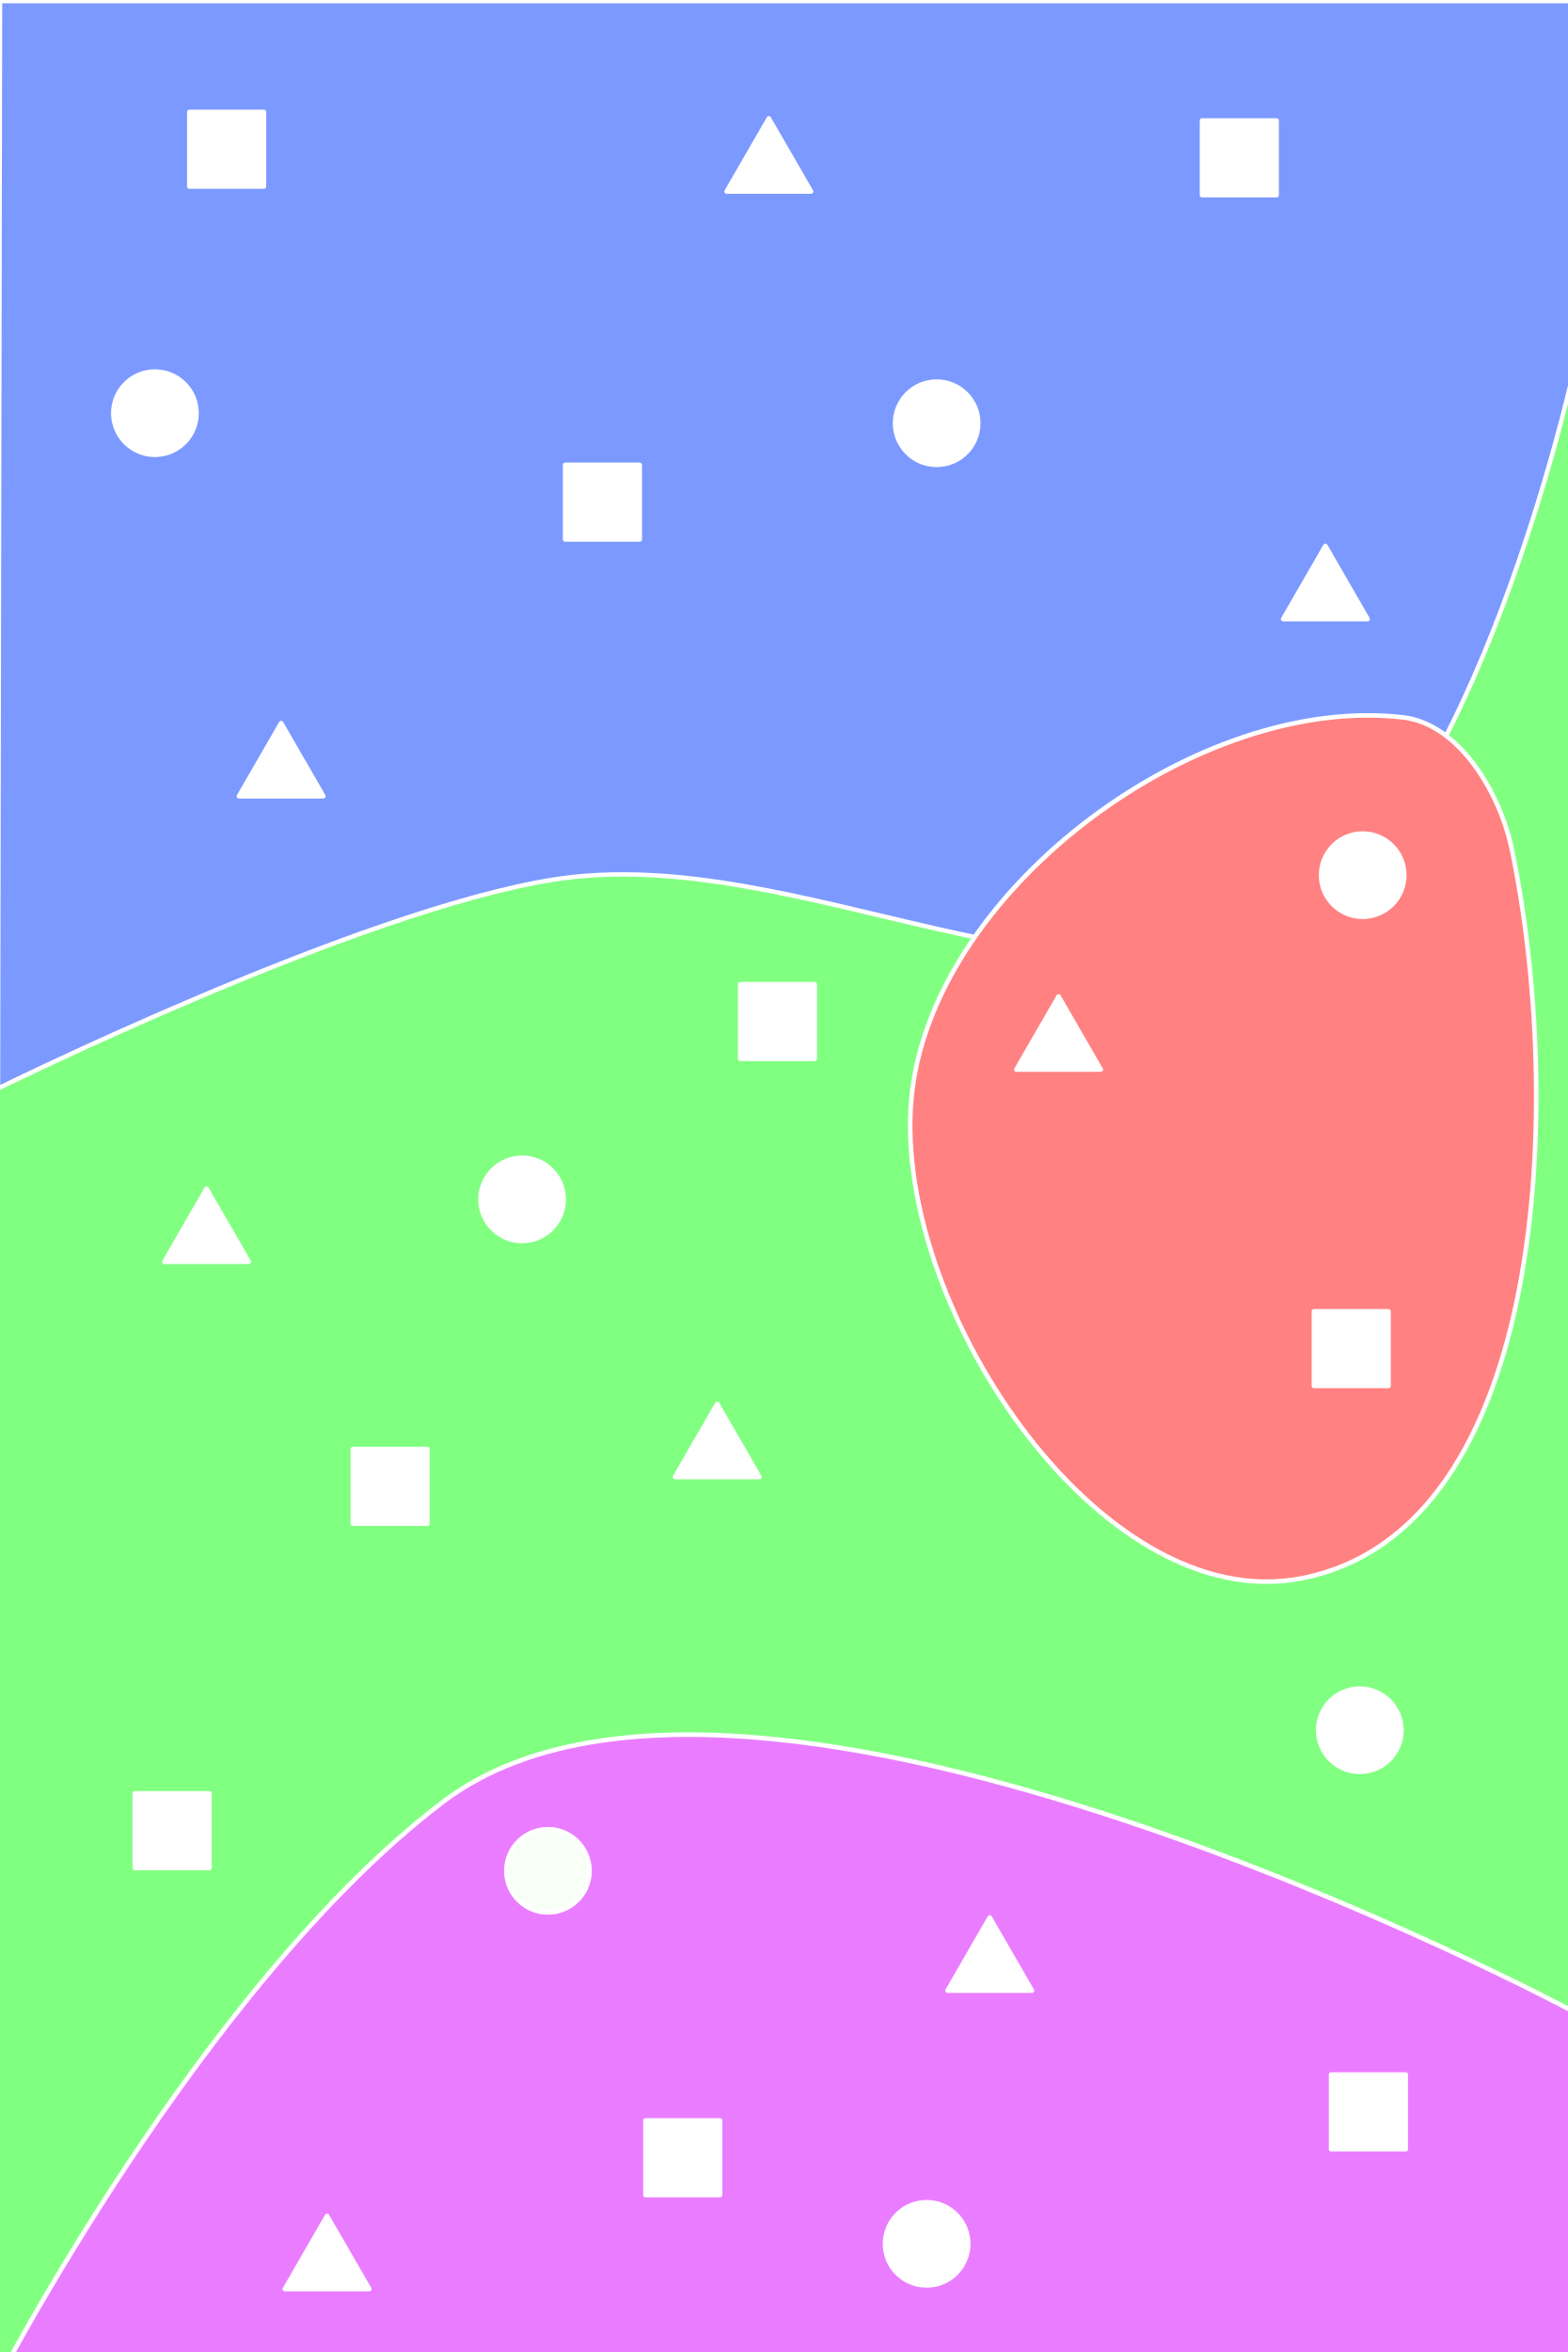
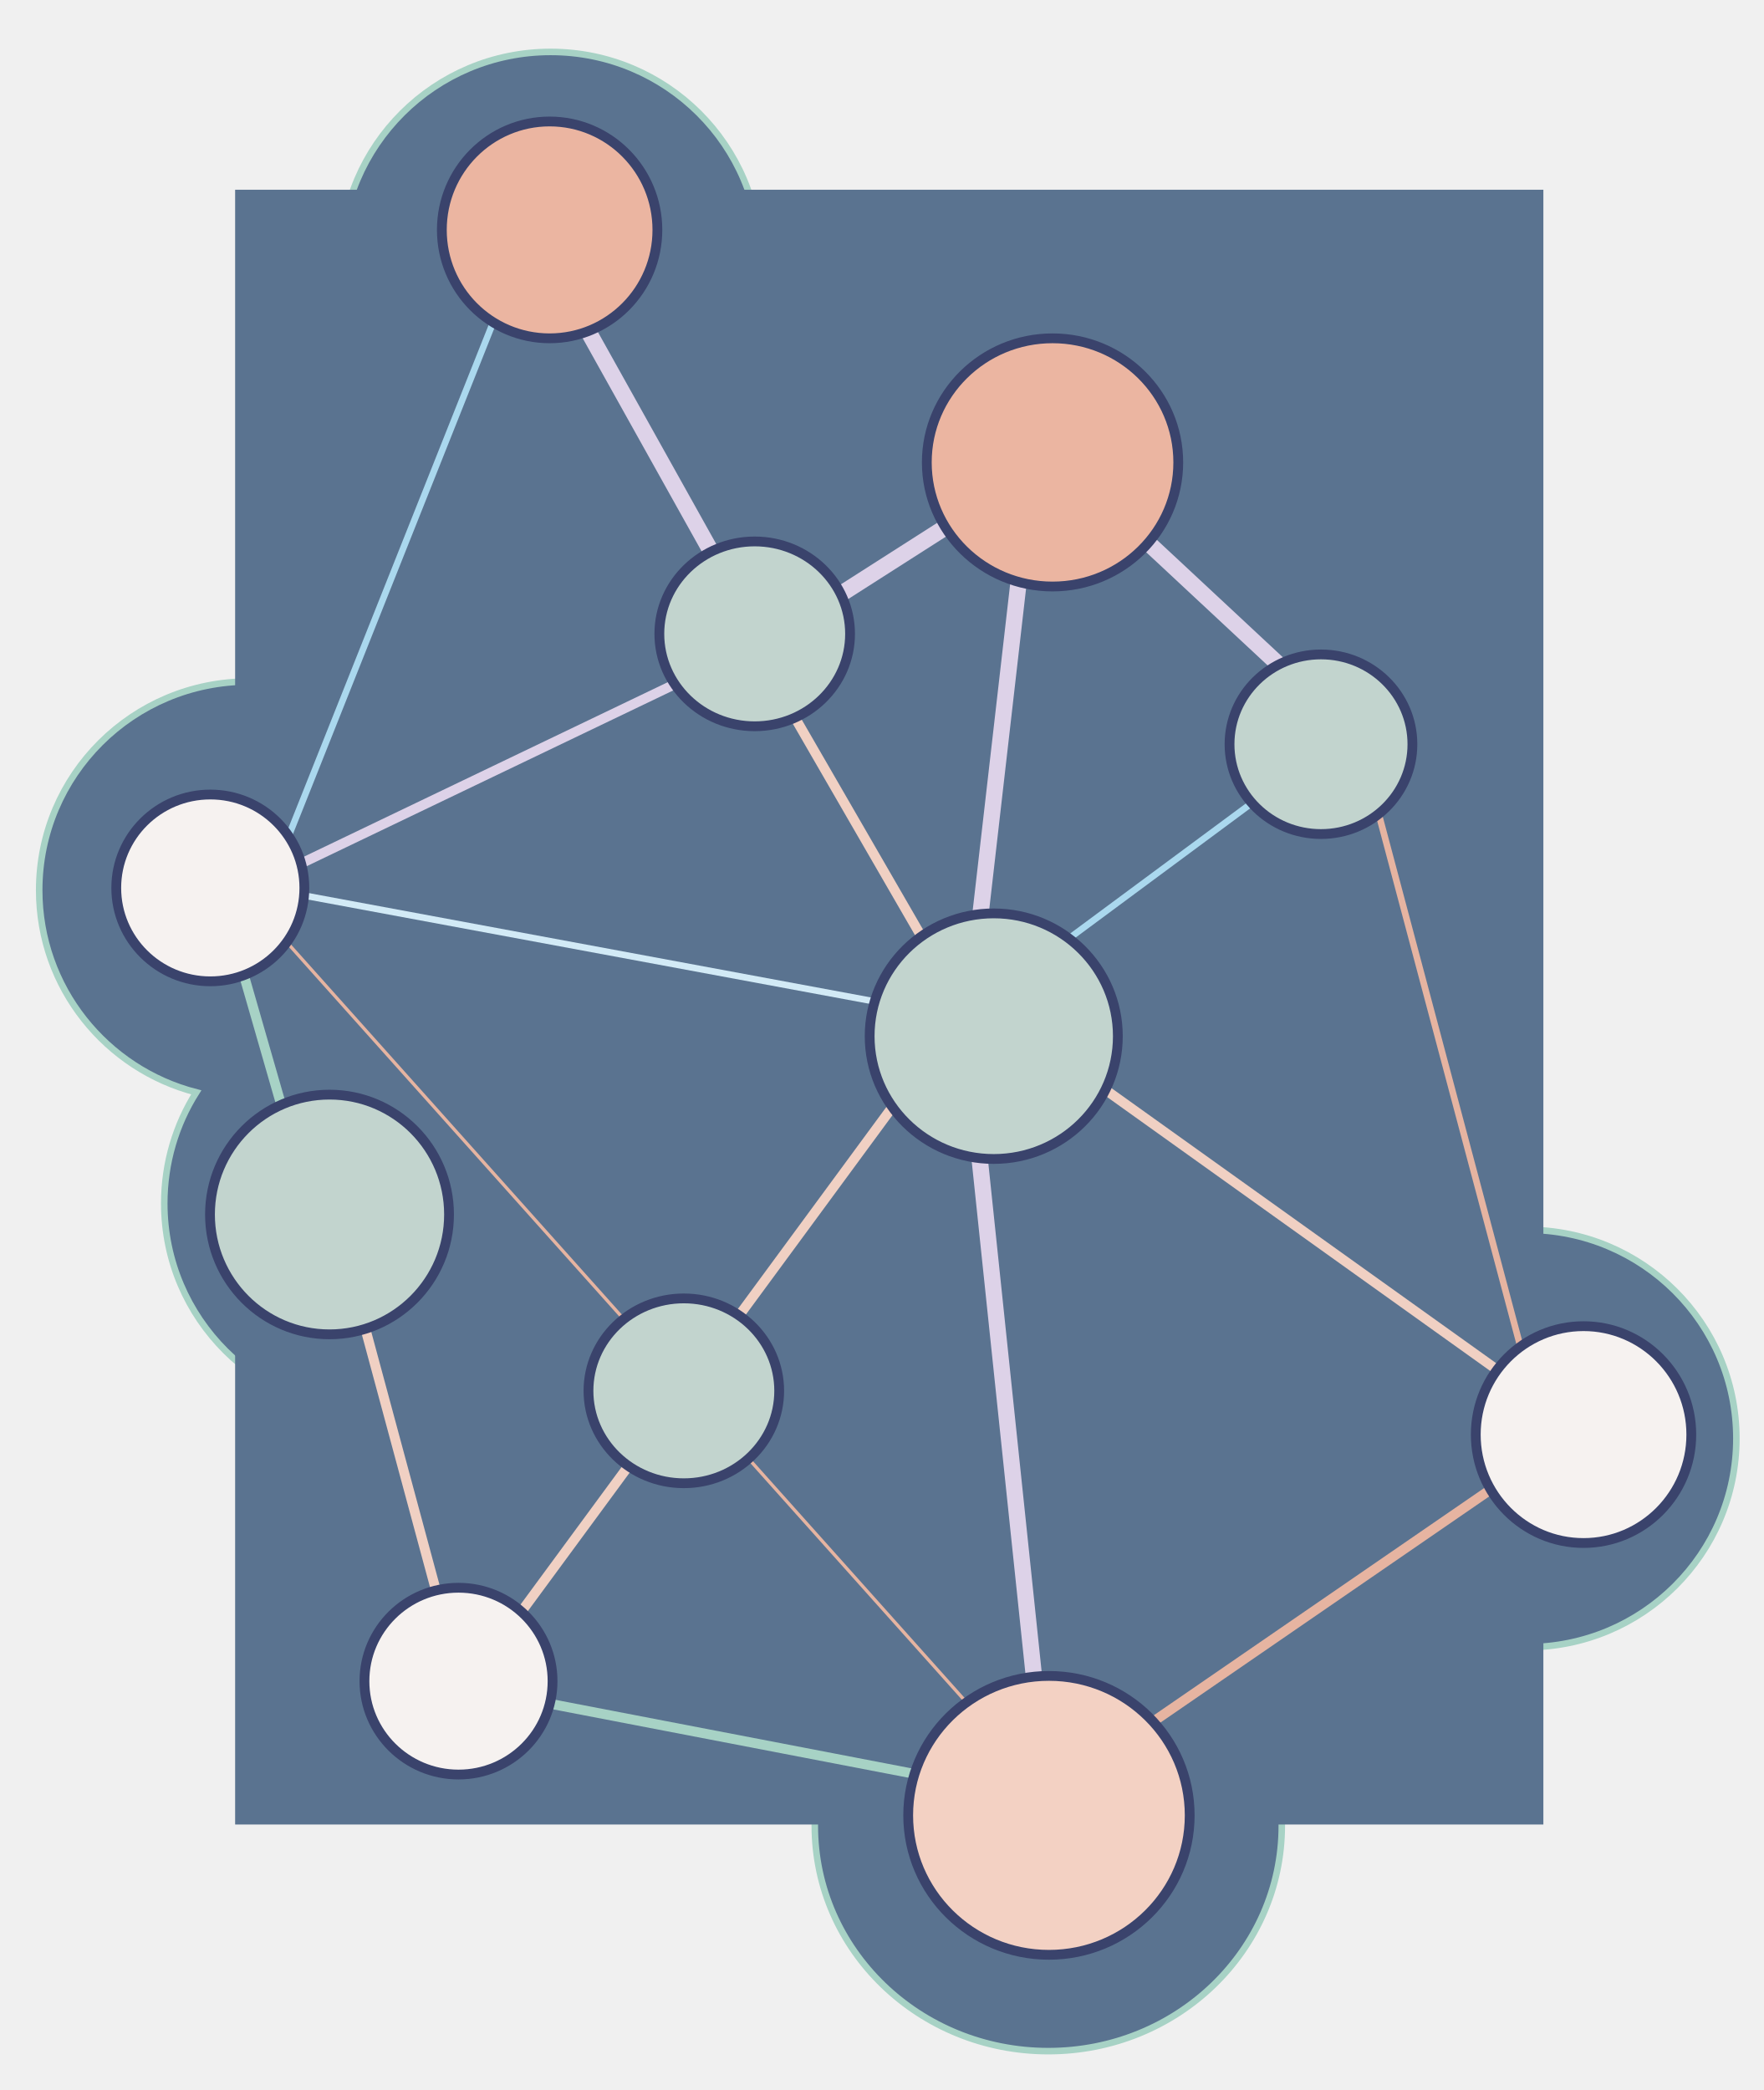
- <svg xmlns="http://www.w3.org/2000/svg" width="100px" height="150px" viewBox="0 0 100 150" version="1.1" id="SVGRoot">
-   <defs id="defs833" />
-   <g style="display:inline;opacity:1" id="layer2">
-     <rect y="0.068" x="-0.363" height="152.182" width="100.719" id="rect1413" style="display:inline;fill:#81ff81;fill-opacity:1;stroke:#ffffff;stroke-width:0.289;stroke-linecap:round;stroke-linejoin:round;stroke-miterlimit:4;stroke-dasharray:none;stroke-opacity:1" />
-   </g>
-   <g style="display:inline" id="layer1">
-     <path d="M 35.325,56.094 C 22.855,58.065 -0.129,69.422 -0.129,69.422 L -4.3051469e-7,0.065 100.542,0.065 100.283,24.068 c 0,0 -6.188,27.776 -17.21,34.226 C 69.322,66.34 51.063,53.606 35.325,56.094 Z" style="fill:#7c99ff;fill-opacity:1;stroke:#ffffff;stroke-width:0.283;stroke-linecap:round;stroke-linejoin:round;stroke-opacity:1" id="rect1410" />
-   </g>
-   <g id="layer3">
-     <path d="m 89.485,45.749 c 3.615,0.418 6.212,4.855 6.954,8.418 3.286,15.782 2.449,43.319 -13.359,46.481 C 70.058,103.252 56.563,82.718 58.193,69.538 59.8,56.535 76.469,44.243 89.485,45.749 Z" style="display:inline;fill:#ff8181;fill-opacity:1;stroke:#ffffff;stroke-width:0.291;stroke-linecap:round;stroke-linejoin:round;stroke-miterlimit:4;stroke-dasharray:none;stroke-opacity:1" id="rect1417" />
-     <path d="m 100.356,128.277 c 0,0 -52.629,-28.133 -72.1,-13.359 -15.369,11.662 -28.619,37.331 -28.619,37.331 H 100.356 Z" style="fill:#ea7dff;fill-opacity:1;stroke:#ffffff;stroke-width:0.291;stroke-linecap:round;stroke-linejoin:round;stroke-miterlimit:4;stroke-dasharray:none;stroke-opacity:1" id="rect1422" />
-   </g>
-   <g style="display:inline" id="layer4">
-     <rect y="7.137" x="12.078" height="4.758" width="4.758" id="rect1514" style="fill:#ffffff;fill-opacity:1;stroke:#ffffff;stroke-width:0.291;stroke-linecap:round;stroke-linejoin:round;stroke-miterlimit:4;stroke-dasharray:none;stroke-opacity:1" />
-     <rect style="fill:#ffffff;fill-opacity:1;stroke:#ffffff;stroke-width:0.291;stroke-linecap:round;stroke-linejoin:round;stroke-miterlimit:4;stroke-dasharray:none;stroke-opacity:1" id="rect1514-3" width="4.758" height="4.758" x="22.508" y="92.413" />
-     <rect style="fill:#ffffff;fill-opacity:1;stroke:#ffffff;stroke-width:0.291;stroke-linecap:round;stroke-linejoin:round;stroke-miterlimit:4;stroke-dasharray:none;stroke-opacity:1" id="rect1514-8" width="4.758" height="4.758" x="36.05" y="29.645" />
-     <rect style="fill:#ffffff;fill-opacity:1;stroke:#ffffff;stroke-width:0.291;stroke-linecap:round;stroke-linejoin:round;stroke-miterlimit:4;stroke-dasharray:none;stroke-opacity:1" id="rect1514-0" width="4.758" height="4.758" x="76.675" y="7.686" />
-     <rect style="fill:#ffffff;fill-opacity:1;stroke:#ffffff;stroke-width:0.291;stroke-linecap:round;stroke-linejoin:round;stroke-miterlimit:4;stroke-dasharray:none;stroke-opacity:1" id="rect1514-1" width="4.758" height="4.758" x="84.91" y="132.306" />
-     <rect style="fill:#ffffff;fill-opacity:1;stroke:#ffffff;stroke-width:0.291;stroke-linecap:round;stroke-linejoin:round;stroke-miterlimit:4;stroke-dasharray:none;stroke-opacity:1" id="rect1514-4" width="4.758" height="4.758" x="8.601" y="114.372" />
-     <rect style="fill:#ffffff;fill-opacity:1;stroke:#ffffff;stroke-width:0.291;stroke-linecap:round;stroke-linejoin:round;stroke-miterlimit:4;stroke-dasharray:none;stroke-opacity:1" id="rect1514-10" width="4.758" height="4.758" x="47.213" y="62.767" />
-     <circle r="2.653" cy="26.992" cx="59.748" id="path1561" style="fill:#ffffff;fill-opacity:1;stroke:#ffffff;stroke-width:0.291;stroke-linecap:round;stroke-linejoin:round;stroke-miterlimit:4;stroke-dasharray:none;stroke-opacity:1" />
-     <circle style="fill:#ffffff;fill-opacity:1;stroke:#ffffff;stroke-width:0.291;stroke-linecap:round;stroke-linejoin:round;stroke-miterlimit:4;stroke-dasharray:none;stroke-opacity:1" id="path1561-9" cx="9.882" cy="26.351" r="2.653" />
-     <circle style="fill:#ffffff;fill-opacity:1;stroke:#ffffff;stroke-width:0.291;stroke-linecap:round;stroke-linejoin:round;stroke-miterlimit:4;stroke-dasharray:none;stroke-opacity:1" id="path1561-8" cx="86.923" cy="55.814" r="2.653" />
-     <circle style="fill:#f7fff7;fill-opacity:1;stroke:#ffffff;stroke-width:0.291;stroke-linecap:round;stroke-linejoin:round;stroke-miterlimit:4;stroke-dasharray:none;stroke-opacity:1" id="path1561-6" cx="34.952" cy="119.313" r="2.653" />
-     <circle style="fill:#ffffff;fill-opacity:1;stroke:#ffffff;stroke-width:0.291;stroke-linecap:round;stroke-linejoin:round;stroke-miterlimit:4;stroke-dasharray:none;stroke-opacity:1" id="path1561-80" cx="59.108" cy="143.102" r="2.653" />
-     <path d="m 20.628,50.781 -5.388,0 2.694,-4.666 z" id="path1596" style="fill:#ffffff;fill-opacity:1;stroke:#ffffff;stroke-width:0.291;stroke-linecap:round;stroke-linejoin:round;stroke-miterlimit:4;stroke-dasharray:none;stroke-opacity:1" />
-     <path style="fill:#ffffff;fill-opacity:1;stroke:#ffffff;stroke-width:0.291;stroke-linecap:round;stroke-linejoin:round;stroke-miterlimit:4;stroke-dasharray:none;stroke-opacity:1" id="path1596-1" d="m 51.737,12.215 -5.388,0 2.694,-4.666 z" />
-     <path style="fill:#ffffff;fill-opacity:1;stroke:#ffffff;stroke-width:0.291;stroke-linecap:round;stroke-linejoin:round;stroke-miterlimit:4;stroke-dasharray:none;stroke-opacity:1" id="path1596-15" d="m 87.238,39.481 -5.388,0 2.694,-4.666 z" />
-     <path style="fill:#ffffff;fill-opacity:1;stroke:#ffffff;stroke-width:0.291;stroke-linecap:round;stroke-linejoin:round;stroke-miterlimit:4;stroke-dasharray:none;stroke-opacity:1" id="path1596-9" d="m 70.219,68.212 -5.388,0 2.694,-4.666 z" />
-     <path style="fill:#ffffff;fill-opacity:1;stroke:#ffffff;stroke-width:0.291;stroke-linecap:round;stroke-linejoin:round;stroke-miterlimit:4;stroke-dasharray:none;stroke-opacity:1" id="path1596-4" d="m 15.87,80.472 -5.388,0 2.694,-4.666 z" />
-     <path style="fill:#ffffff;fill-opacity:1;stroke:#ffffff;stroke-width:0.291;stroke-linecap:round;stroke-linejoin:round;stroke-miterlimit:4;stroke-dasharray:none;stroke-opacity:1" id="path1596-95" d="m 48.443,94.197 -5.388,0 2.694,-4.666 z" />
-     <rect y="83.629" x="83.812" height="4.758" width="4.758" id="rect1514-1-9" style="display:inline;fill:#ffffff;fill-opacity:1;stroke:#ffffff;stroke-width:0.291;stroke-linecap:round;stroke-linejoin:round;stroke-miterlimit:4;stroke-dasharray:none;stroke-opacity:1" />
-     <circle style="display:inline;fill:#ffffff;fill-opacity:1;stroke:#ffffff;stroke-width:0.291;stroke-linecap:round;stroke-linejoin:round;stroke-miterlimit:4;stroke-dasharray:none;stroke-opacity:1" id="path1561-1" cx="33.305" cy="76.492" r="2.653" />
-     <circle style="display:inline;fill:#ffffff;fill-opacity:1;stroke:#ffffff;stroke-width:0.291;stroke-linecap:round;stroke-linejoin:round;stroke-miterlimit:4;stroke-dasharray:none;stroke-opacity:1" id="path1561-4" cx="86.74" cy="110.346" r="2.653" />
-     <path d="m 23.556,145.985 -5.388,0 2.694,-4.666 z" id="path1596-95-5" style="display:inline;fill:#ffffff;fill-opacity:1;stroke:#ffffff;stroke-width:0.291;stroke-linecap:round;stroke-linejoin:round;stroke-miterlimit:4;stroke-dasharray:none;stroke-opacity:1" />
-     <path d="m 65.828,126.953 -5.388,0 2.694,-4.666 z" id="path1596-95-4" style="display:inline;fill:#ffffff;fill-opacity:1;stroke:#ffffff;stroke-width:0.291;stroke-linecap:round;stroke-linejoin:round;stroke-miterlimit:4;stroke-dasharray:none;stroke-opacity:1" />
-     <rect style="display:inline;fill:#ffffff;fill-opacity:1;stroke:#ffffff;stroke-width:0.291;stroke-linecap:round;stroke-linejoin:round;stroke-miterlimit:4;stroke-dasharray:none;stroke-opacity:1" id="rect1514-1-9-4" width="4.758" height="4.758" x="41.174" y="135.234" />
-   </g>
+ <svg xmlns="http://www.w3.org/2000/svg" version="1.1" id="Слой_1" x="0px" y="0px" viewBox="0 0 540 640" style="enable-background:new 0 0 540 640;" xml:space="preserve">
+   <style type="text/css">
+ 	.st0{fill:#5A7390;stroke:#A7D2C5;stroke-width:2;stroke-miterlimit:10;}
+ 	.st1{fill:#5A7390;}
+ 	.st2{fill:none;stroke:#DDD2E8;stroke-width:5;stroke-miterlimit:10;}
+ 	.st3{fill:none;stroke:#DDD2E8;stroke-width:3;stroke-miterlimit:10;}
+ 	.st4{fill:none;stroke:#F0D0C3;stroke-width:3;stroke-miterlimit:10;}
+ 	.st5{fill:none;stroke:#E6B4A1;stroke-width:2;stroke-miterlimit:10;}
+ 	.st6{fill:none;stroke:#E6B4A1;stroke-miterlimit:10;}
+ 	.st7{fill:none;stroke:#E6B4A1;stroke-width:3;stroke-miterlimit:10;}
+ 	.st8{fill:none;stroke:#AAD8EE;stroke-width:2;stroke-miterlimit:10;}
+ 	.st9{fill:none;stroke:#D2EAF6;stroke-width:2;stroke-miterlimit:10;}
+ 	.st10{fill:none;stroke:#A7D2C5;stroke-width:3;stroke-miterlimit:10;}
+ 	.st11{fill:#C2D4CE;stroke:#3A436C;stroke-width:3;stroke-miterlimit:10;}
+ 	.st12{fill:#F6F2F0;stroke:#3A436C;stroke-width:3;stroke-miterlimit:10;}
+ 	.st13{fill:#F3D1C3;stroke:#3A436C;stroke-width:3;stroke-miterlimit:10;}
+ 	.st14{fill:#EBB5A1;stroke:#3A436C;stroke-width:3;stroke-miterlimit:10;}
+ </style>
+   <ellipse class="st0" cx="168.6" cy="79.8" rx="64.2" ry="63.9" />
+   <ellipse class="st0" cx="321" cy="559.1" rx="71.5" ry="69" />
+   <ellipse class="st0" cx="467.5" cy="440.5" rx="64.2" ry="63.9" />
+   <path class="st0" d="M130.6,306.6c6.2-9.8,9.8-21.5,9.8-34c0-35.3-28.7-63.9-64.2-63.9s-64.2,28.6-64.2,63.9  c0,29.8,20.5,54.8,48.1,61.9c-6.2,9.8-9.8,21.5-9.8,34c0,35.3,28.7,63.9,64.2,63.9s64.2-28.6,64.2-63.9  C178.7,338.6,158.2,313.6,130.6,306.6z" />
+   <rect x="72" y="58.1" class="st1" width="400.6" height="500.6" />
+   <line class="st2" x1="171.2" y1="85.5" x2="233.1" y2="196.4" />
+   <line class="st2" x1="319.8" y1="142.1" x2="234.8" y2="196.4" />
+   <line class="st2" x1="331.9" y1="147.9" x2="410" y2="220.7" />
+   <line class="st2" x1="314.6" y1="154.8" x2="299" y2="290.7" />
+   <line class="st2" x1="295.5" y1="312.1" x2="319.2" y2="538.1" />
+   <line class="st3" x1="229" y1="198.8" x2="86.8" y2="267" />
+   <line class="st4" x1="238.3" y1="210.9" x2="292.1" y2="304" />
+   <line class="st4" x1="297.3" y1="306.3" x2="141.8" y2="517.8" />
+   <line class="st4" x1="482.8" y1="436.9" x2="304.2" y2="309.2" />
+   <line class="st5" x1="415.8" y1="225.3" x2="470.1" y2="429.4" />
+   <line class="st6" x1="70.1" y1="268.7" x2="314" y2="541.5" />
+   <line class="st7" x1="479.3" y1="440.4" x2="334.8" y2="539.8" />
+   <line class="st8" x1="397.8" y1="235.2" x2="304.2" y2="304.5" />
+   <line class="st9" x1="82.2" y1="272.2" x2="287.4" y2="310.3" />
+   <line class="st8" x1="157.9" y1="81.4" x2="84.5" y2="265.8" />
+   <line class="st10" x1="68.9" y1="278.5" x2="95.5" y2="371" />
+   <line class="st10" x1="142.3" y1="516.7" x2="301.3" y2="547.3" />
+   <line class="st4" x1="101.9" y1="369.9" x2="141.8" y2="517.8" />
+   <ellipse class="st11" cx="231.1" cy="194.1" rx="29.2" ry="28.3" />
+   <ellipse class="st12" cx="64.4" cy="271.9" rx="28.8" ry="28.6" />
+   <ellipse class="st11" cx="100.9" cy="371.9" rx="36.6" ry="36.7" />
+   <ellipse class="st11" cx="304.3" cy="317.3" rx="38" ry="37.6" />
+   <ellipse class="st11" cx="404.5" cy="227.9" rx="28" ry="27.5" />
+   <ellipse class="st12" cx="484.9" cy="439.3" rx="33" ry="33.2" />
+   <ellipse class="st13" cx="321.2" cy="555.9" rx="43.1" ry="42.7" />
+   <ellipse class="st14" cx="168.3" cy="70.4" rx="33" ry="33.2" />
+   <ellipse class="st14" cx="322.3" cy="141.6" rx="38.5" ry="38" />
+   <ellipse class="st11" cx="209.4" cy="425.9" rx="29.2" ry="28.3" />
+   <ellipse class="st12" cx="140.4" cy="514.8" rx="28.8" ry="28.6" />
</svg>
